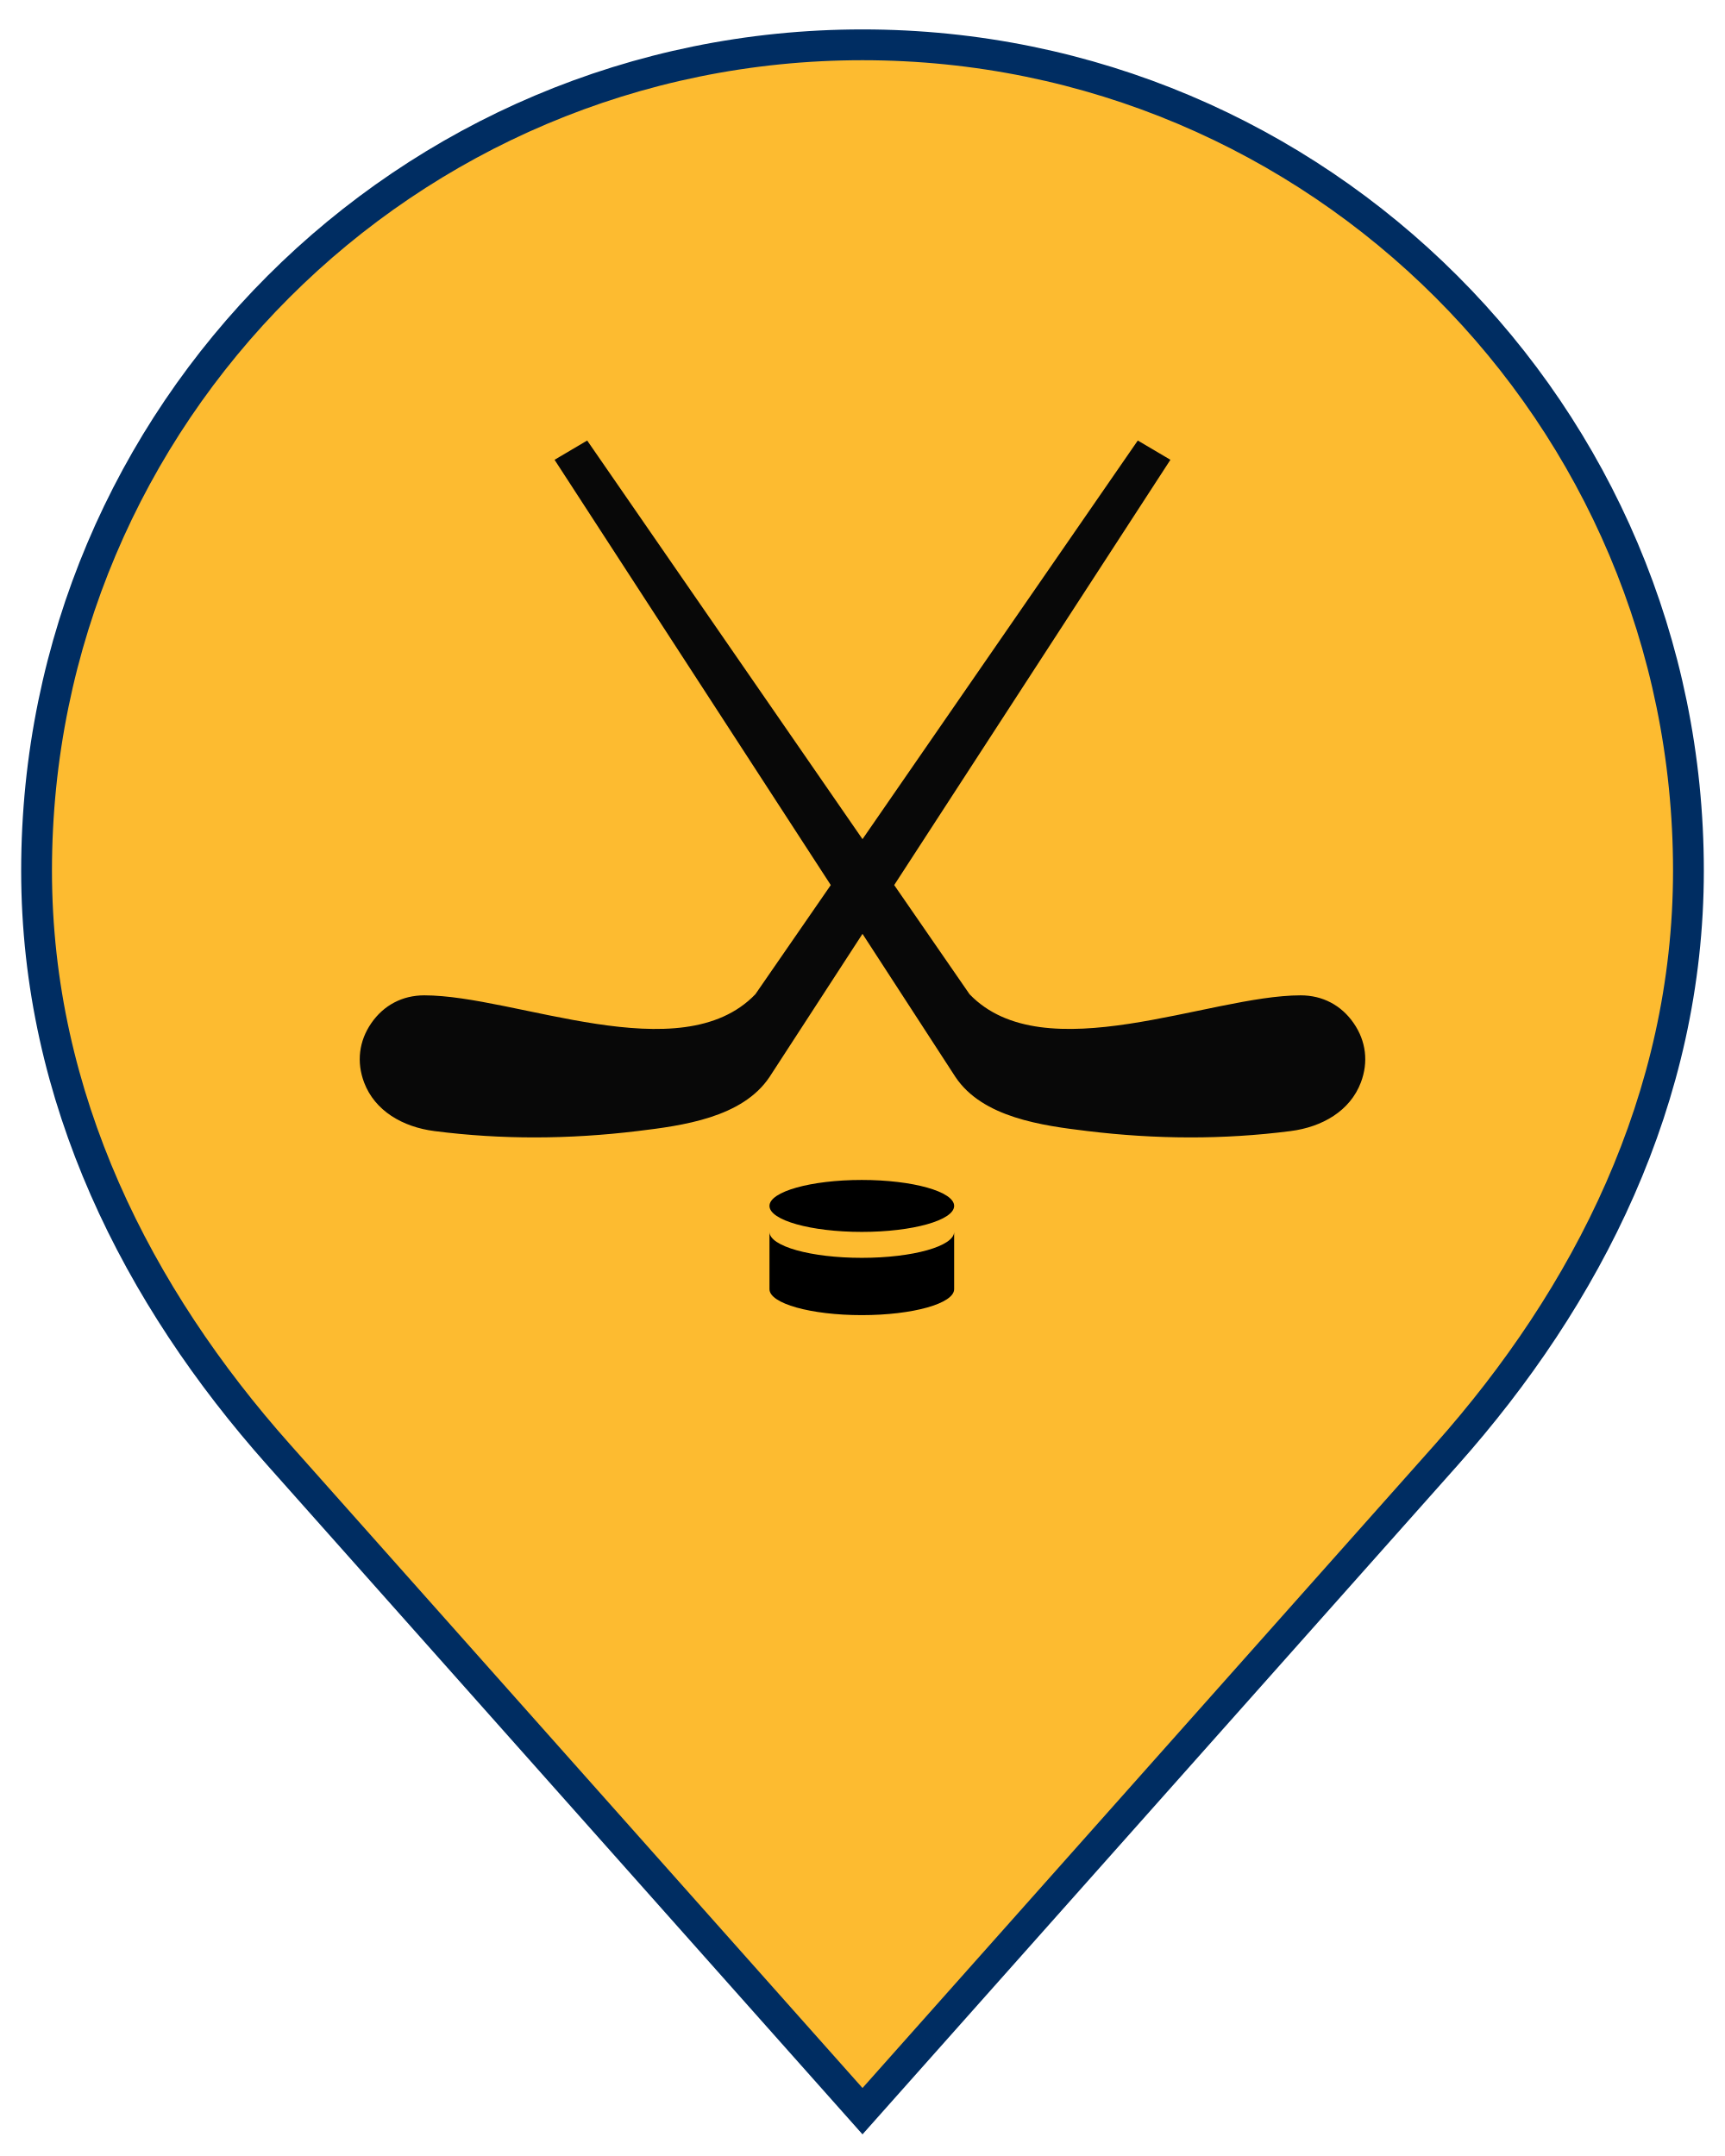
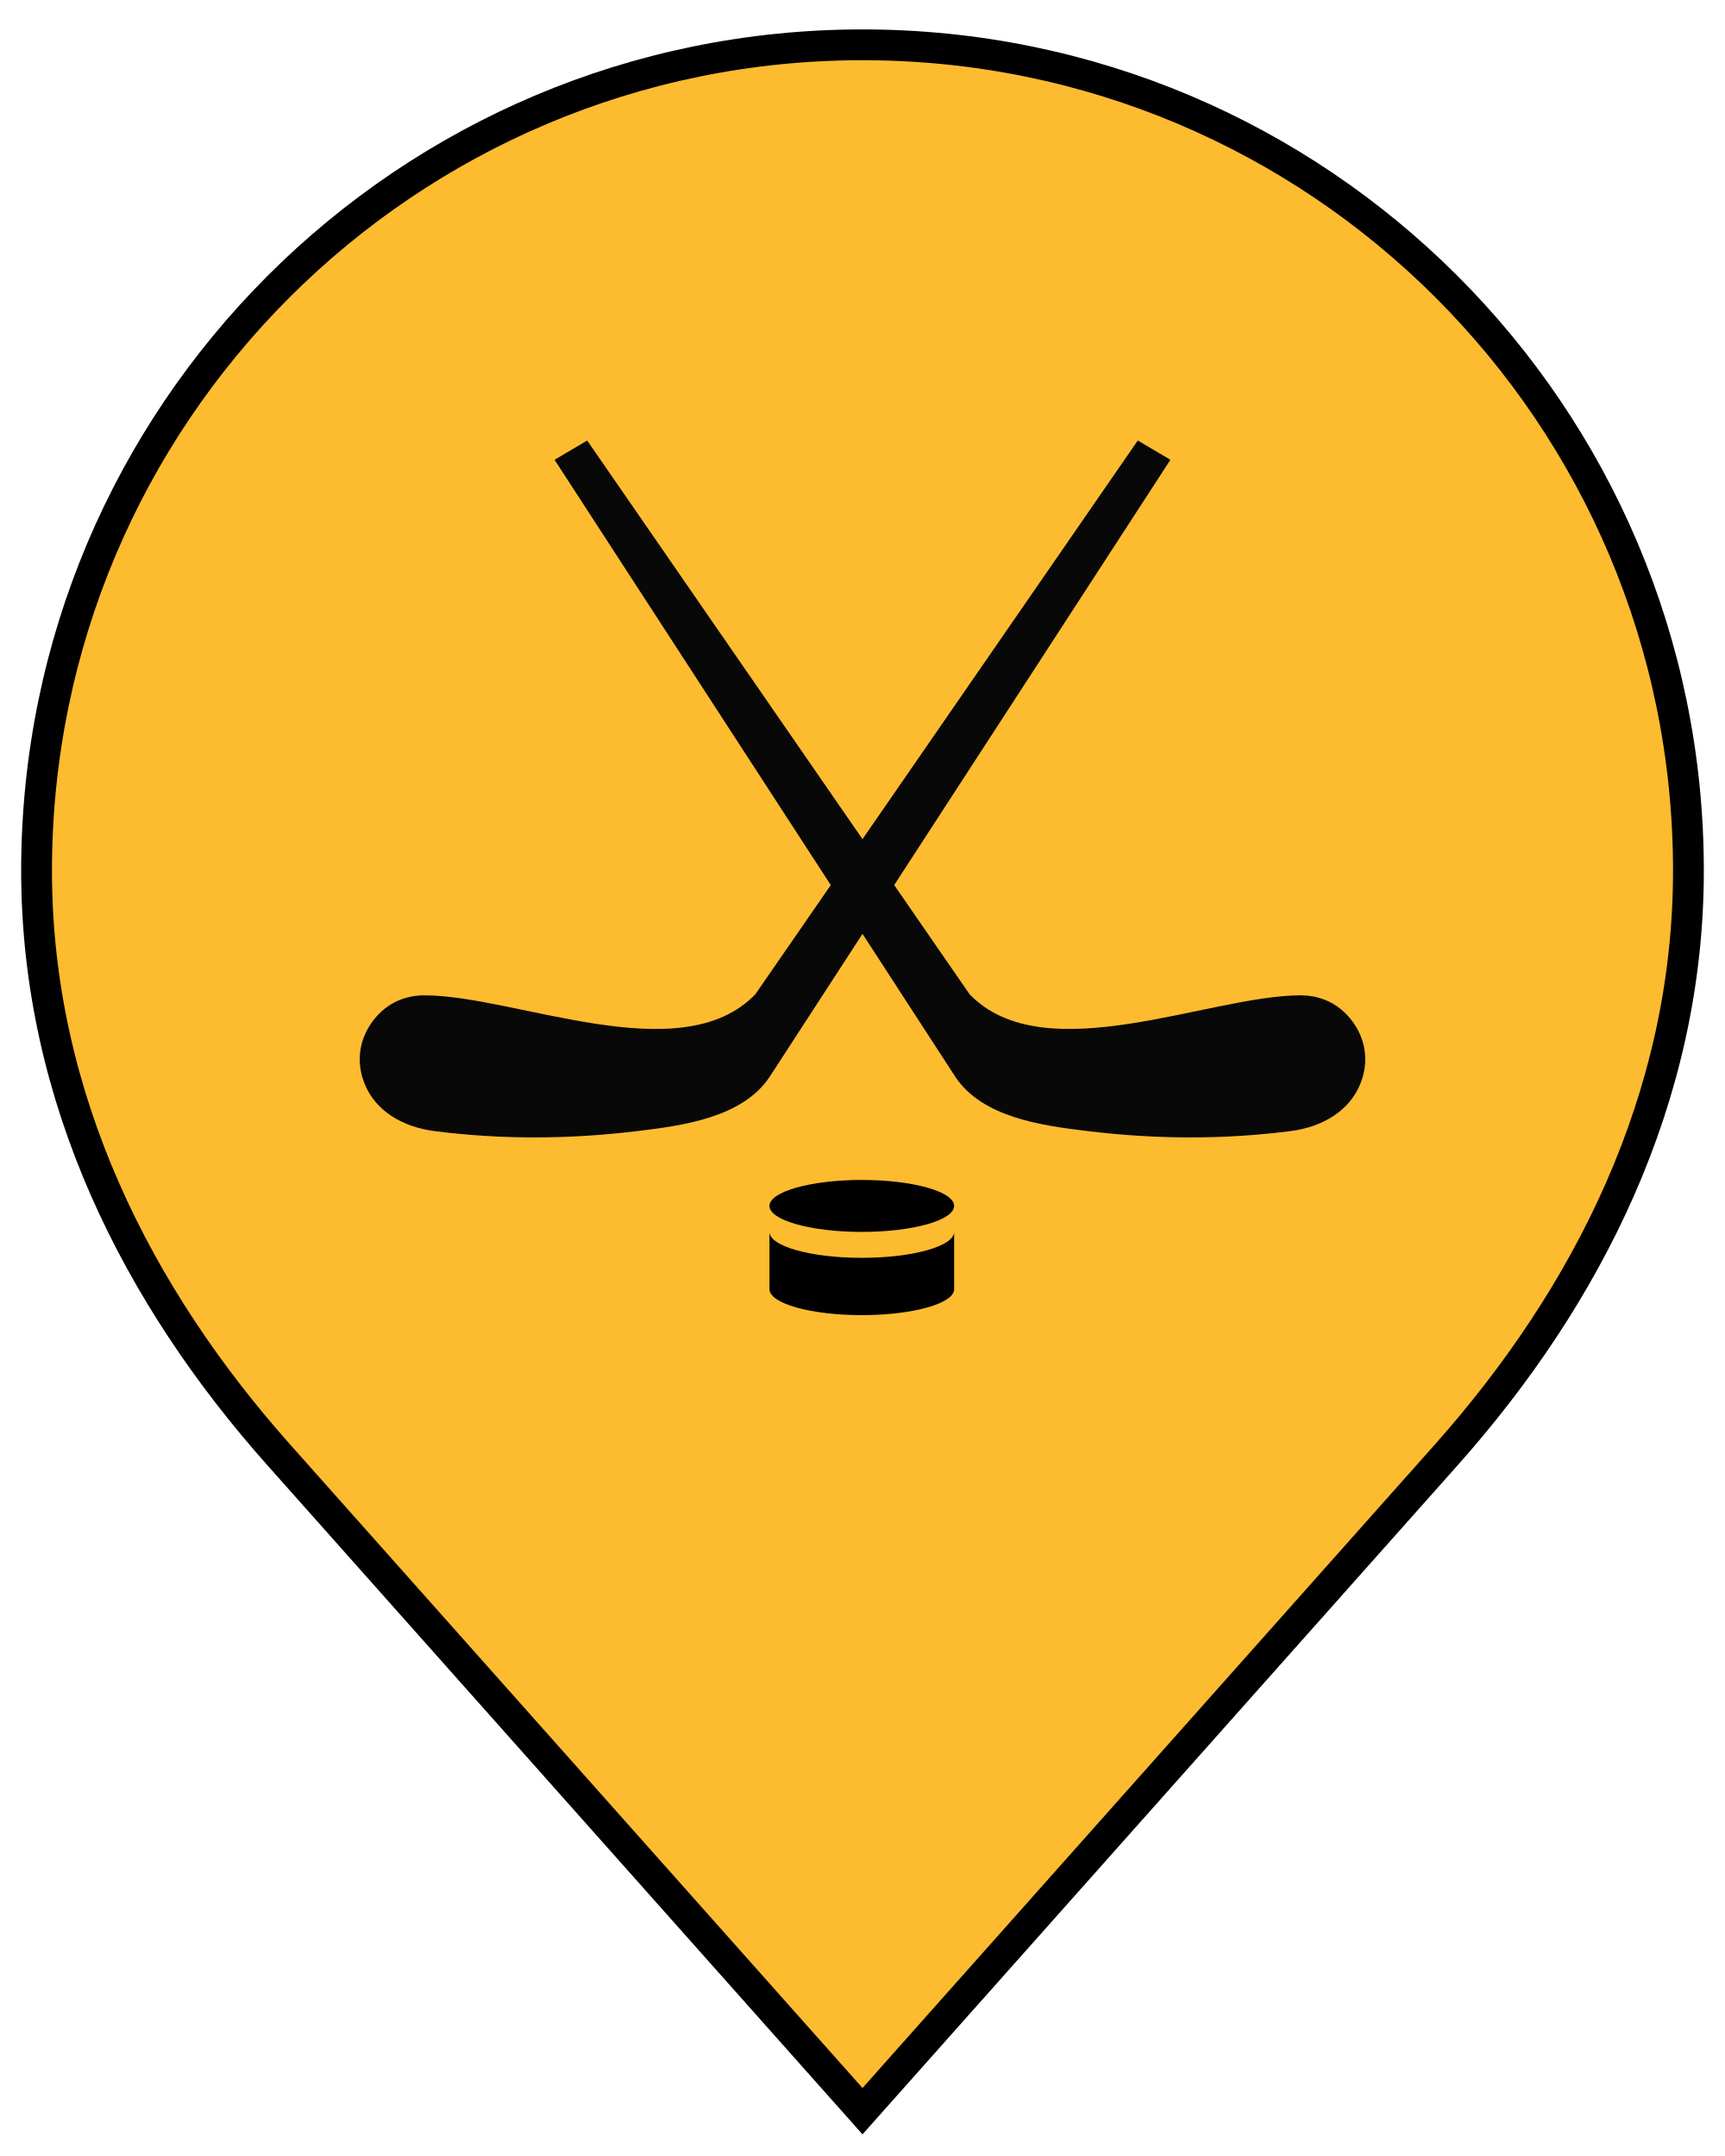
<svg xmlns="http://www.w3.org/2000/svg" width="56px" height="70px" viewBox="22 15 56 70" version="1.1">
  <defs />
  <g stroke="none" stroke-width="1" fill="none" fill-rule="evenodd" transform="translate(23, 16)">
    <g id="Group">
-       <path d="M27,0.455 C12.191,0.455 0.187,12.459 0.187,27.268 C0.187,34.672 3.48,41.099 8.041,46.227 L27,67.545 L45.959,46.228 C50.518,41.099 53.813,34.672 53.813,27.268 C53.813,12.459 41.809,0.455 27,0.455 Z" id="Shape" stroke="#002D62" fill="#FDBB30" />
+       <path d="M27,0.455 C12.191,0.455 0.187,12.459 0.187,27.268 C0.187,34.672 3.48,41.099 8.041,46.227 L27,67.545 L45.959,46.228 C50.518,41.099 53.813,34.672 53.813,27.268 C53.813,12.459 41.809,0.455 27,0.455 Z" id="Shape" stroke="#000000" fill="#FDBB30" />
      <path d="M42.945,32.219 C42.543,31.635 41.933,31.316 41.224,31.316 C38.259,31.316 32.898,33.795 30.476,31.281 L28.029,27.736 L36.996,13.928 L35.937,13.303 L27,26.245 L18.062,13.303 L17.003,13.928 L25.97,27.736 L23.522,31.281 C21.101,33.796 15.739,31.316 12.774,31.316 C12.066,31.316 11.457,31.635 11.054,32.219 C10.652,32.801 10.57,33.485 10.821,34.147 C11.17,35.067 12.07,35.59 13.101,35.723 C15.281,36.004 17.476,35.992 19.695,35.723 C21.158,35.546 23.1,35.289 23.983,33.965 L27,29.32 L30.016,33.965 C30.899,35.289 32.842,35.546 34.305,35.723 C36.524,35.992 38.719,36.004 40.899,35.723 C41.93,35.59 42.829,35.067 43.178,34.147 C43.43,33.484 43.348,32.801 42.945,32.219 L42.945,32.219 Z" id="Shape" fill="#080808" />
      <path d="M26.977,39.839 C25.322,39.839 23.98,39.461 23.98,38.996 L23.98,40.856 C23.98,41.322 25.322,41.699 26.977,41.699 C28.633,41.699 29.975,41.322 29.975,40.856 L29.975,38.996 C29.975,39.461 28.633,39.839 26.977,39.839 L26.977,39.839 Z" id="Shape" fill="#000000" />
      <path d="M26.977,37.31 C25.327,37.31 23.98,37.689 23.98,38.153 C23.98,38.618 25.327,38.997 26.977,38.997 C28.629,38.997 29.975,38.618 29.975,38.153 C29.975,37.688 28.629,37.31 26.977,37.31 L26.977,37.31 Z" id="Shape" fill="#000000" />
    </g>
  </g>
</svg>
